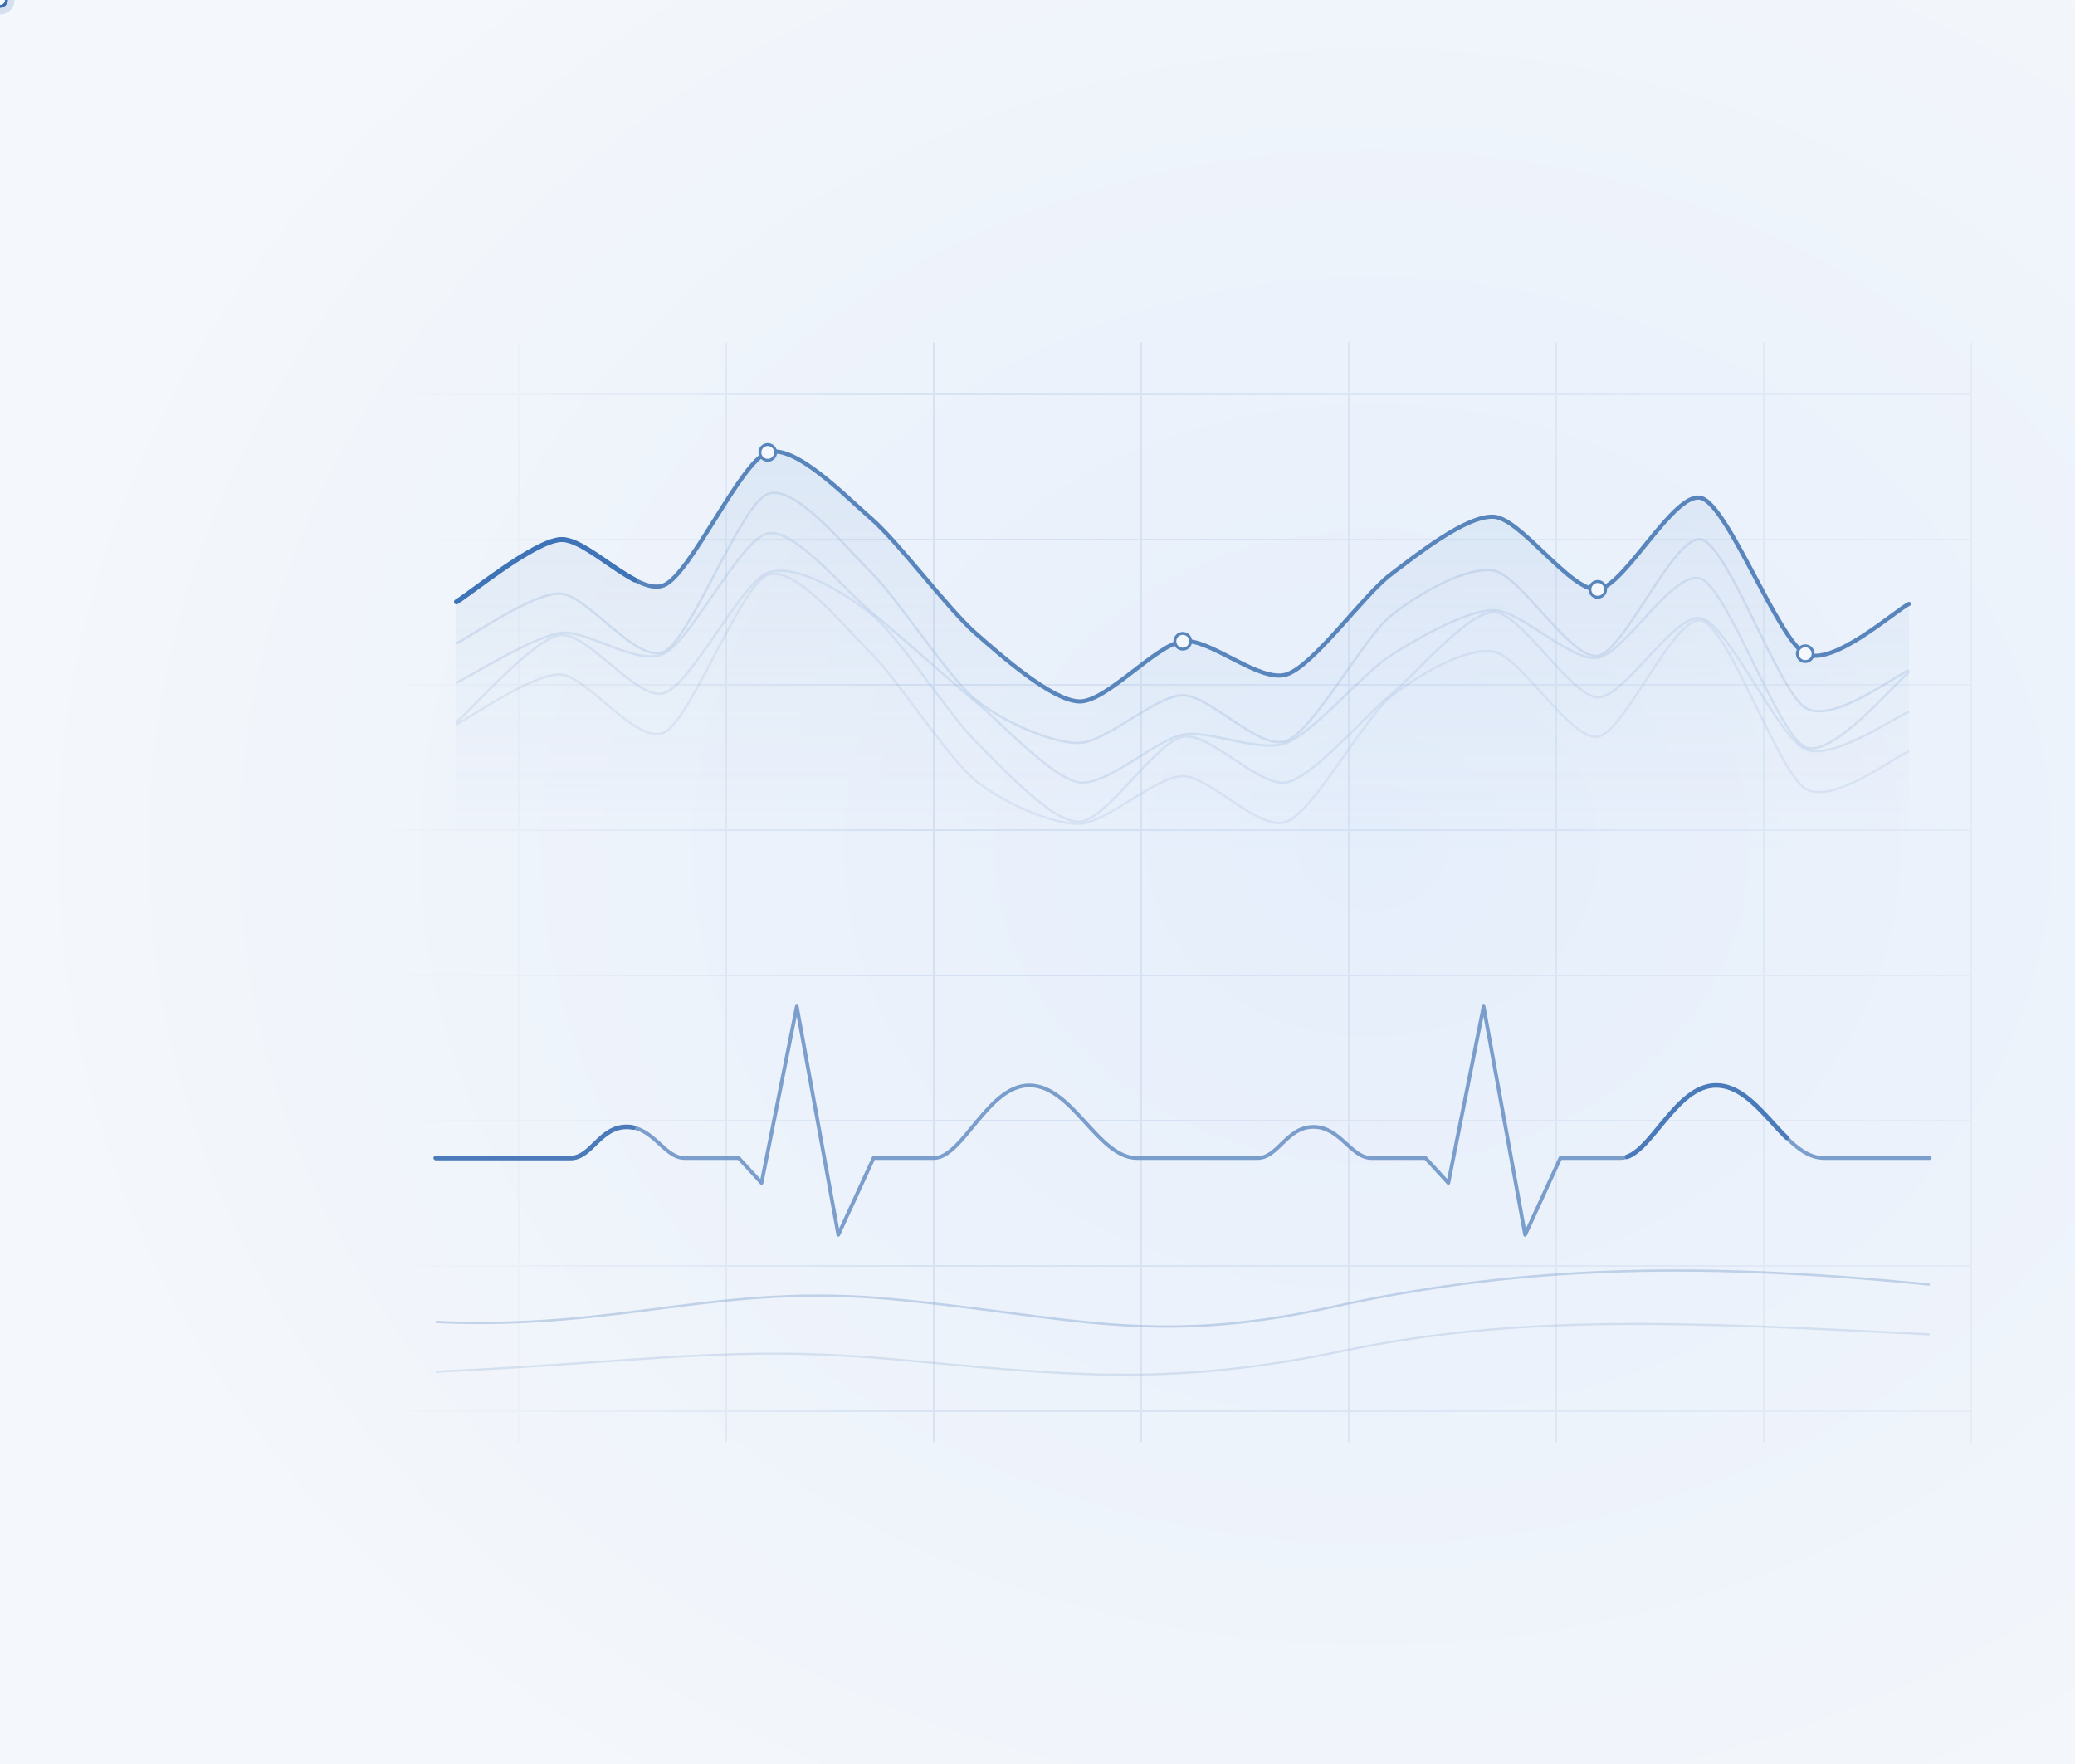
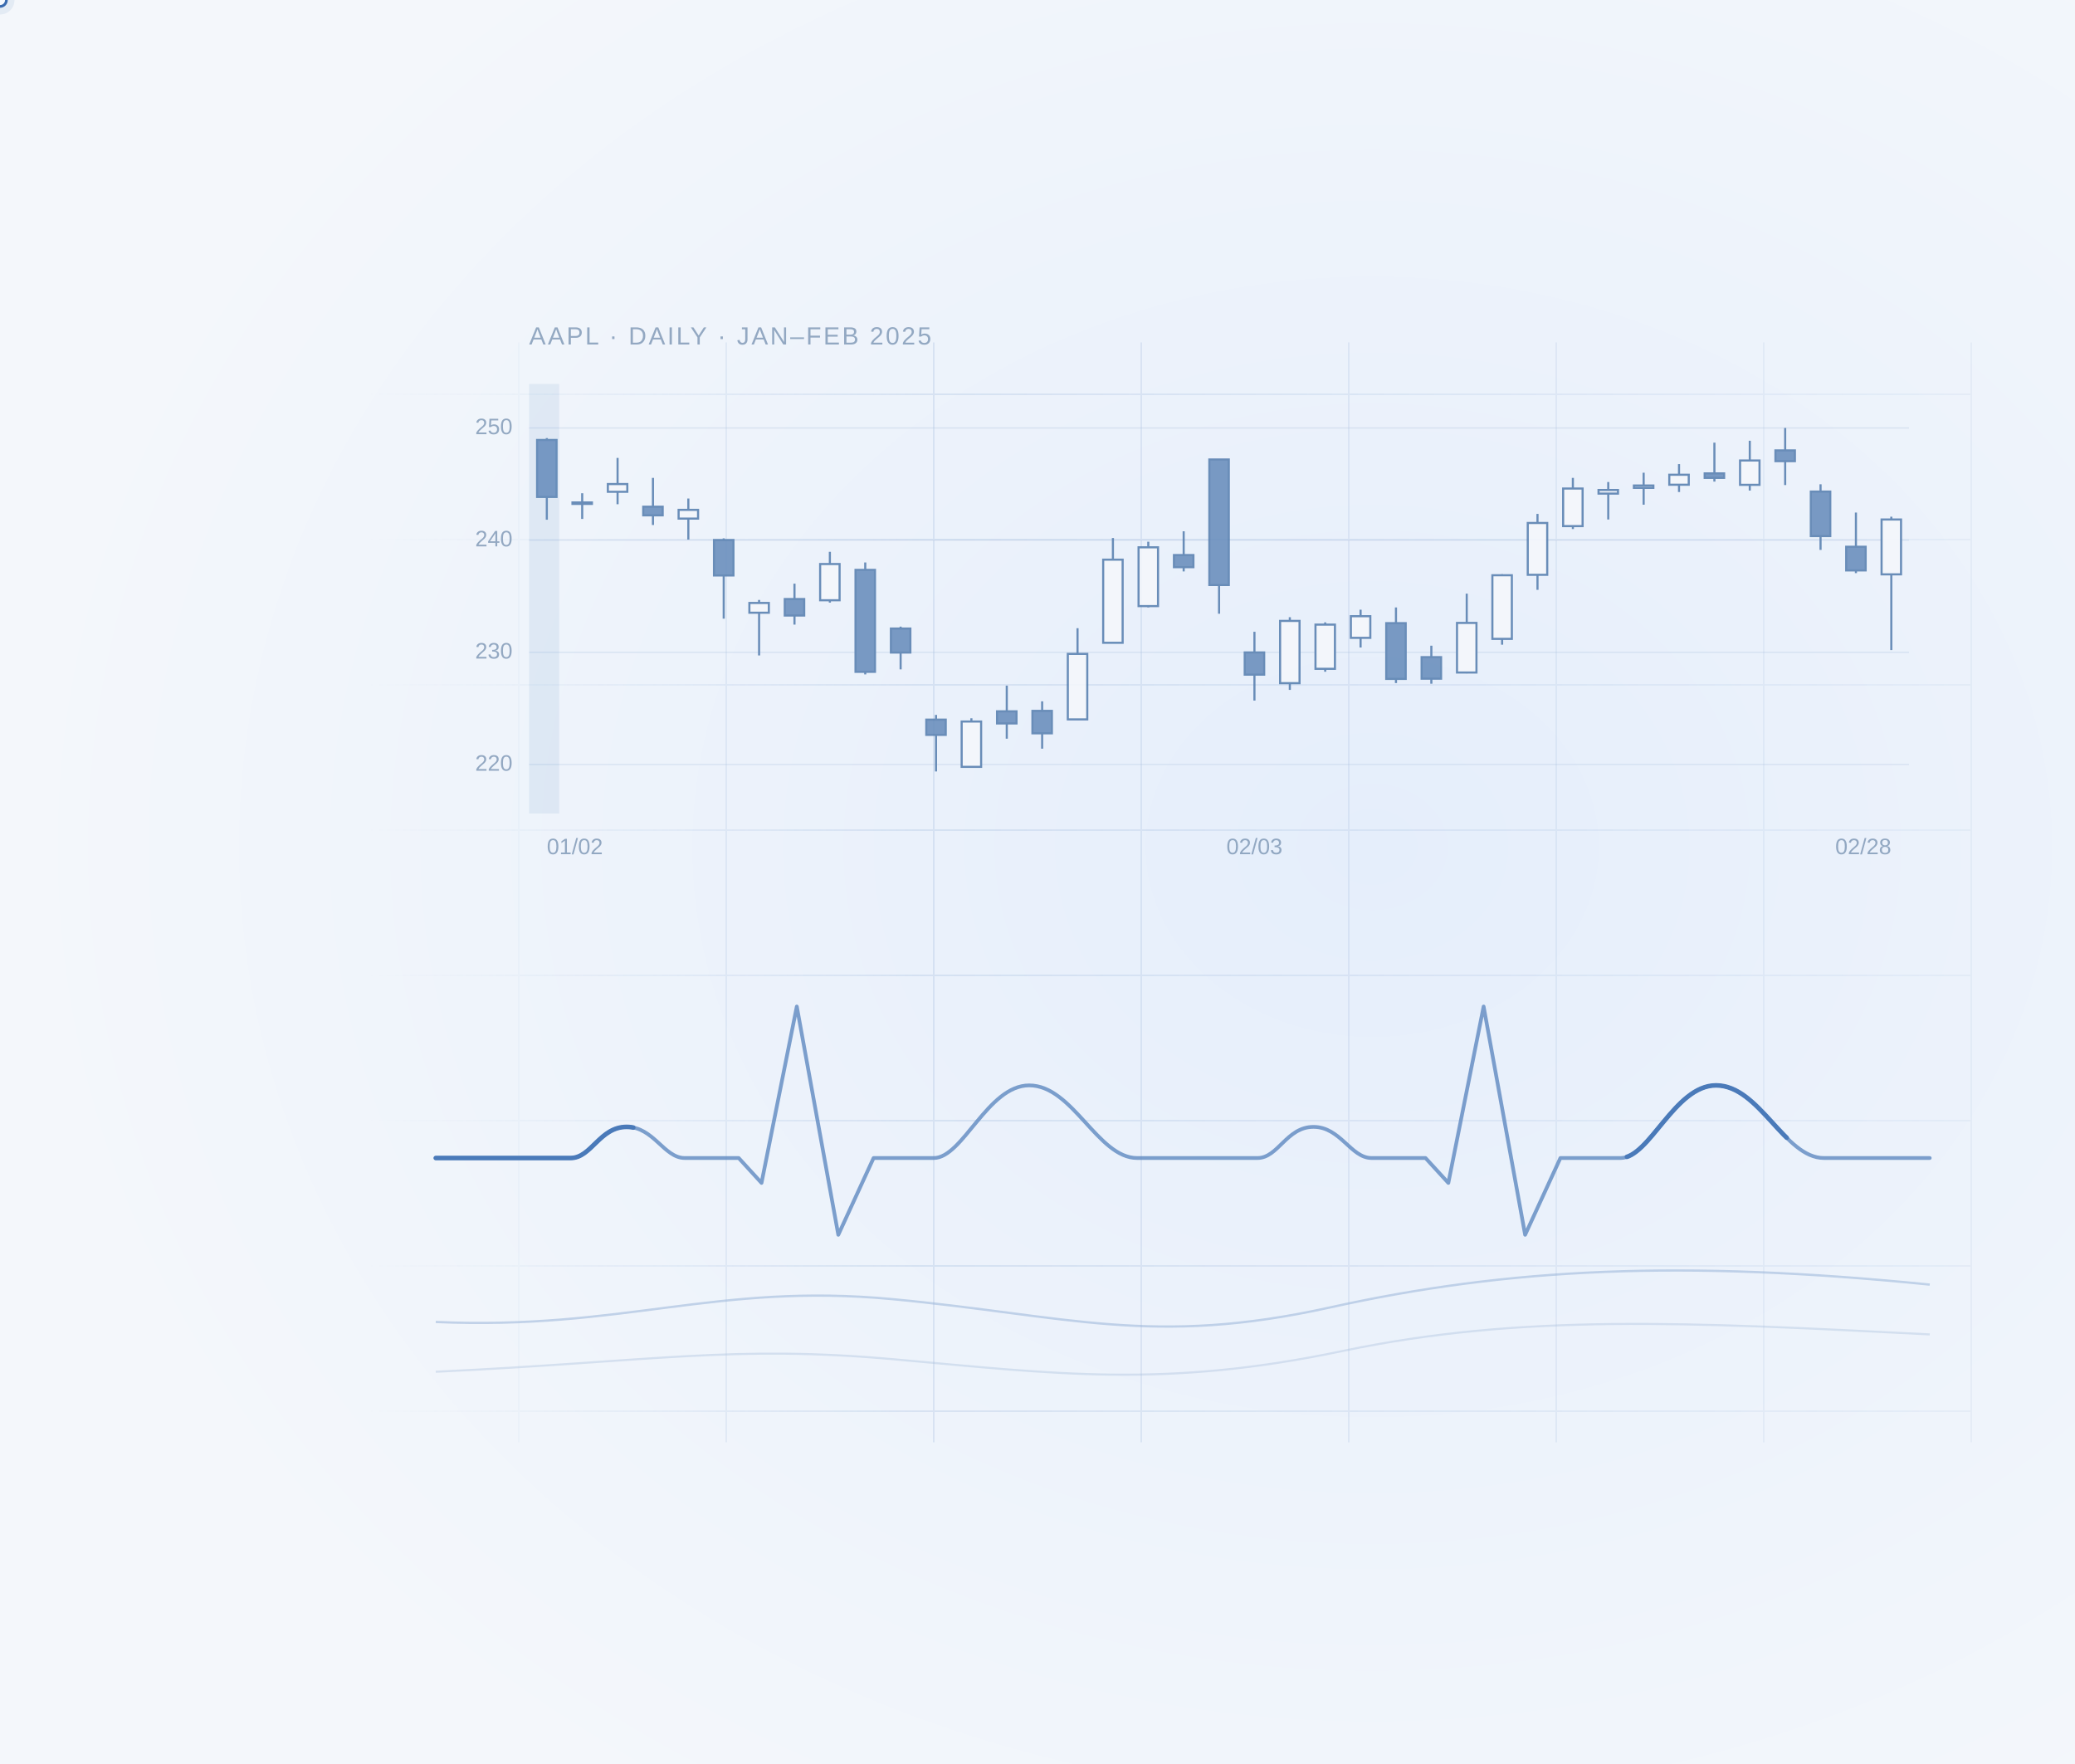
<svg xmlns="http://www.w3.org/2000/svg" viewBox="0 0 1000 850" fill="none">
  <defs>
    <radialGradient id="field" cx="66%" cy="48%" r="65%">
      <stop stop-color="#E5EEFB" />
      <stop offset="1" stop-color="#F4F7FB" />
    </radialGradient>
    <linearGradient id="grid">
      <stop stop-color="#9CB7DB" stop-opacity="0" />
      <stop offset=".35" stop-color="#9CB7DB" stop-opacity=".28" />
      <stop offset="1" stop-color="#9CB7DB" stop-opacity=".12" />
    </linearGradient>
    <linearGradient id="area" x1="0" y1="0" x2="0" y2="1">
      <stop stop-color="#79A0D5" stop-opacity=".14" />
      <stop offset="1" stop-color="#79A0D5" stop-opacity="0" />
    </linearGradient>
  </defs>
  <path fill="url(#field)" d="M0 0H1000V850H0Z" />
  <path d="M175 190H950 M175 260H950 M175 330H950 M175 400H950 M175 470H950 M175 540H950 M175 610H950 M175 680H950 M250 165V695 M350 165V695 M450 165V695 M550 165V695 M650 165V695 M750 165V695 M850 165V695 M950 165V695" stroke="url(#grid)" stroke-width=".8" />
-   <path d="M220 290C226.50 286.10 257.00 261.04 270 260C283.00 258.96 307.00 287.46 320 282C333.00 276.54 357.00 222.16 370 218C383.00 213.84 407.00 238.69 420 250C433.00 261.31 457.00 293.56 470 305C483.00 316.44 507.00 337.48 520 338C533.00 338.52 557.00 310.69 570 309C583.00 307.31 607.00 329.16 620 325C633.00 320.84 657.00 286.88 670 277C683.00 267.12 707.00 248.09 720 249C733.00 249.91 757.00 285.17 770 284C783.00 282.83 807.00 235.97 820 240C833.00 244.03 857.00 308.37 870 315C883.00 321.63 913.50 294.12 920 291L920 410H220Z" fill="url(#area)" />
-   <path d="M220 310C226.50 306.88 257.00 285.48 270 286C283.00 286.52 307.00 320.24 320 314C333.00 307.76 357.00 242.94 370 238C383.00 233.06 407.00 263.13 420 276C433.00 288.87 457.00 326.34 470 337C483.00 347.66 507.00 358.26 520 358C533.00 357.74 557.00 335.13 570 335C583.00 334.87 607.00 361.94 620 357C633.00 352.06 657.00 307.66 670 297C683.00 286.34 707.00 272.53 720 275C733.00 277.47 757.00 317.95 770 316C783.00 314.05 807.00 256.75 820 260C833.00 263.25 857.00 332.81 870 341C883.00 349.19 913.50 325.34 920 323" stroke="#97B2D8" stroke-width="1.1" opacity="0.310" />
-   <path d="M220 329C226.50 325.88 257.00 306.82 270 305C283.00 303.18 307.00 321.24 320 315C333.00 308.76 357.00 259.60 370 257C383.00 254.40 407.00 284.47 420 295C433.00 305.53 457.00 327.34 470 338C483.00 348.66 507.00 374.92 520 377C533.00 379.08 557.00 356.47 570 354C583.00 351.53 607.00 362.94 620 358C633.00 353.06 657.00 324.32 670 316C683.00 307.68 707.00 293.87 720 294C733.00 294.13 757.00 318.95 770 317C783.00 315.05 807.00 273.41 820 279C833.00 284.59 857.00 354.15 870 360C883.00 365.85 913.50 328.68 920 324" stroke="#97B2D8" stroke-width="1.1" opacity="0.275" />
-   <path d="M220 348C226.50 342.54 257.00 307.82 270 306C283.00 304.18 307.00 337.90 320 334C333.00 330.10 357.00 280.94 370 276C383.00 271.06 407.00 285.47 420 296C433.00 306.53 457.00 344.00 470 357C483.00 370.00 507.00 396.26 520 396C533.00 395.74 557.00 357.47 570 355C583.00 352.53 607.00 379.60 620 377C633.00 374.40 657.00 345.66 670 335C683.00 324.34 707.00 294.87 720 295C733.00 295.13 757.00 335.61 770 336C783.00 336.39 807.00 294.75 820 298C833.00 301.25 857.00 355.15 870 361C883.00 366.85 913.50 345.34 920 343" stroke="#97B2D8" stroke-width="1.1" opacity="0.240" />
-   <path d="M220 349C226.50 345.88 257.00 324.48 270 325C283.00 325.52 307.00 359.24 320 353C333.00 346.76 357.00 281.94 370 277C383.00 272.06 407.00 302.13 420 315C433.00 327.87 457.00 365.34 470 376C483.00 386.66 507.00 397.26 520 397C533.00 396.74 557.00 374.13 570 374C583.00 373.87 607.00 400.94 620 396C633.00 391.06 657.00 346.66 670 336C683.00 325.34 707.00 311.53 720 314C733.00 316.47 757.00 356.95 770 355C783.00 353.05 807.00 295.75 820 299C833.00 302.25 857.00 371.81 870 380C883.00 388.19 913.50 364.34 920 362" stroke="#97B2D8" stroke-width="1.1" opacity="0.205" />
-   <path d="M220 290C226.50 286.10 257.00 261.04 270 260C283.00 258.96 307.00 287.46 320 282C333.00 276.54 357.00 222.16 370 218C383.00 213.84 407.00 238.69 420 250C433.00 261.31 457.00 293.56 470 305C483.00 316.44 507.00 337.48 520 338C533.00 338.52 557.00 310.69 570 309C583.00 307.31 607.00 329.16 620 325C633.00 320.84 657.00 286.88 670 277C683.00 267.12 707.00 248.09 720 249C733.00 249.91 757.00 285.17 770 284C783.00 282.83 807.00 235.97 820 240C833.00 244.03 857.00 308.37 870 315C883.00 321.63 913.50 294.12 920 291" stroke="#5985BD" stroke-width="2" stroke-linecap="round" stroke-linejoin="round" />
-   <circle cx="370" cy="218" r="3.8" fill="#F4F7FB" stroke="#5985BD" stroke-width="1.4" />
-   <circle cx="570" cy="309" r="3.8" fill="#F4F7FB" stroke="#5985BD" stroke-width="1.4" />
-   <circle cx="770" cy="284" r="3.8" fill="#F4F7FB" stroke="#5985BD" stroke-width="1.4" />
-   <circle cx="870" cy="315" r="3.8" fill="#F4F7FB" stroke="#5985BD" stroke-width="1.4" />
  <path d="M180 454H950" stroke="url(#grid)" stroke-width="1" />
  <path d="M210 558H275C285 558 289 543 302 543C315 543 320 558 330 558H356L367 570L384 485L404 595L421 558H450C464 558 476 523 496 523C517 523 529 558 548 558H606C616 558 620 543 633 543C646 543 651 558 661 558H687L698 570L715 485L735 595L752 558H781C795 558 807 523 827 523C848 523 860 558 879 558H930" stroke="#648DC3" stroke-width="1.8" stroke-linecap="round" stroke-linejoin="round" opacity=".83" />
  <path d="M210 637C300 641 345 618 430 626S555 649 641 630S811 607 930 619" stroke="#99B4D8" stroke-width="1.1" opacity=".55" />
  <path d="M210 661C315 656 353 648 431 655S561 669 647 651S813 637 930 643" stroke="#ABC0DC" stroke-width="1" opacity=".4" />
  <style>@media(prefers-reduced-motion:reduce){.signal-motion{display:none}}</style>
-   <path class="signal-motion" d="M220 290C226.50 286.10 257.00 261.04 270 260C283.00 258.96 307.00 287.46 320 282C333.00 276.54 357.00 222.16 370 218C383.00 213.84 407.00 238.69 420 250C433.00 261.31 457.00 293.56 470 305C483.00 316.44 507.00 337.48 520 338C533.00 338.52 557.00 310.69 570 309C583.00 307.31 607.00 329.16 620 325C633.00 320.84 657.00 286.88 670 277C683.00 267.12 707.00 248.09 720 249C733.00 249.91 757.00 285.17 770 284C783.00 282.83 807.00 235.97 820 240C833.00 244.03 857.00 308.37 870 315C883.00 321.63 913.50 294.12 920 291" pathLength="1000" fill="none" stroke="#3E73B8" stroke-width="2.4" stroke-linecap="round" stroke-dasharray="100 900">
-     <animate attributeName="stroke-dashoffset" from="0" to="-1000" dur="12s" repeatCount="indefinite" />
-   </path>
-   <g class="signal-motion">
-     <circle r="7" fill="#497ABA" opacity=".10" />
-     <circle r="3.1" fill="#F6FAFF" stroke="#3A6CB0" stroke-width="1.3" />
-     <animateMotion path="M220 290C226.50 286.10 257.00 261.04 270 260C283.00 258.96 307.00 287.46 320 282C333.00 276.54 357.00 222.16 370 218C383.00 213.84 407.00 238.69 420 250C433.00 261.31 457.00 293.56 470 305C483.00 316.44 507.00 337.48 520 338C533.00 338.52 557.00 310.69 570 309C583.00 307.31 607.00 329.16 620 325C633.00 320.84 657.00 286.88 670 277C683.00 267.12 707.00 248.09 720 249C733.00 249.91 757.00 285.17 770 284C783.00 282.83 807.00 235.97 820 240C833.00 244.03 857.00 308.37 870 315C883.00 321.63 913.50 294.12 920 291" dur="12s" repeatCount="indefinite" />
-   </g>
  <path class="signal-motion" d="M210 558H275C285 558 289 543 302 543C315 543 320 558 330 558H356L367 570L384 485L404 595L421 558H450C464 558 476 523 496 523C517 523 529 558 548 558H606C616 558 620 543 633 543C646 543 651 558 661 558H687L698 570L715 485L735 595L752 558H781C795 558 807 523 827 523C848 523 860 558 879 558H930" pathLength="1000" fill="none" stroke="#4A7AB9" stroke-width="2.2" stroke-linecap="round" stroke-dasharray="100 900">
    <animate attributeName="stroke-dashoffset" from="0" to="-1000" dur="10s" repeatCount="indefinite" />
  </path>
  <g class="signal-motion">
    <circle r="7" fill="#497ABA" opacity=".10" />
    <circle r="3.1" fill="#F6FAFF" stroke="#3A6CB0" stroke-width="1.3" />
    <animateMotion path="M210 558H275C285 558 289 543 302 543C315 543 320 558 330 558H356L367 570L384 485L404 595L421 558H450C464 558 476 523 496 523C517 523 529 558 548 558H606C616 558 620 543 633 543C646 543 651 558 661 558H687L698 570L715 485L735 595L752 558H781C795 558 807 523 827 523C848 523 860 558 879 558H930" dur="10s" repeatCount="indefinite" />
  </g>
+   <g opacity=".85">
+     <path d="M255 368.378H920" stroke="#AFC3DE" stroke-width=".6" opacity=".4" />
+     <text x="247" y="371.378" text-anchor="end" fill="#839BB8" font-family="Arial,sans-serif" font-size="10.8">220</text>
+     <path d="M255 314.324H920" stroke="#AFC3DE" stroke-width=".6" opacity=".4" />
+     <text x="247" y="317.324" text-anchor="end" fill="#839BB8" font-family="Arial,sans-serif" font-size="10.8">230</text>
+     <path d="M255 260.270H920" stroke="#AFC3DE" stroke-width=".6" opacity=".4" />
+     <text x="247" y="263.270" text-anchor="end" fill="#839BB8" font-family="Arial,sans-serif" font-size="10.8">240</text>
+     <path d="M255 206.216H920" stroke="#AFC3DE" stroke-width=".6" opacity=".4" />
+     <text x="247" y="209.216" text-anchor="end" fill="#839BB8" font-family="Arial,sans-serif" font-size="10.8">250</text>
+     <g>
+       <path d="M263.526 211.081V250.432" stroke="#527BAD" stroke-width="1.02" />
+       <rect x="258.837" y="212.000" width="9.378" height="27.459" fill="#6489BA" stroke="#527BAD" stroke-width="1.02" />
+     </g>
+     <g>
+       <path d="M280.577 237.676V250.054" stroke="#527BAD" stroke-width="1.02" />
+       <rect x="275.888" y="242.108" width="9.378" height="0.700" fill="#F4F7FB" stroke="#527BAD" stroke-width="1.02" />
+     </g>
+     <g>
+       <path d="M297.628 220.649V242.973" stroke="#527BAD" stroke-width="1.02" />
+       <rect x="292.939" y="233.243" width="9.378" height="3.730" fill="#F4F7FB" stroke="#527BAD" stroke-width="1.02" />
+     </g>
+     <g>
+       <path d="M314.679 230.270V252.973" stroke="#527BAD" stroke-width="1.02" />
+       <rect x="309.990" y="244.162" width="9.378" height="4.162" fill="#6489BA" stroke="#527BAD" stroke-width="1.02" />
+     </g>
+     <g>
+       <path d="M331.731 240.216V260.000" stroke="#527BAD" stroke-width="1.02" />
+       <rect x="327.042" y="245.676" width="9.378" height="4.216" fill="#F4F7FB" stroke="#527BAD" stroke-width="1.02" />
+     </g>
+     <g>
+       <path d="M348.782 259.405V298.108" stroke="#527BAD" stroke-width="1.02" />
+       <rect x="344.093" y="260.216" width="9.378" height="17.081" fill="#6489BA" stroke="#527BAD" stroke-width="1.02" />
+     </g>
+     <g>
+       <path d="M365.833 289.081V315.838" stroke="#527BAD" stroke-width="1.02" />
+       <rect x="361.144" y="290.541" width="9.378" height="4.703" fill="#F4F7FB" stroke="#527BAD" stroke-width="1.02" />
+     </g>
+     <g>
+       <path d="M382.885 281.243V300.973" stroke="#527BAD" stroke-width="1.02" />
+       <rect x="378.196" y="288.649" width="9.378" height="7.946" fill="#6489BA" stroke="#527BAD" stroke-width="1.02" />
+     </g>
+     <g>
+       <path d="M399.936 265.892V290.378" stroke="#527BAD" stroke-width="1.02" />
+       <rect x="395.247" y="271.784" width="9.378" height="17.459" fill="#F4F7FB" stroke="#527BAD" stroke-width="1.02" />
+     </g>
+     <g>
+       <path d="M416.987 271.027V324.973" stroke="#527BAD" stroke-width="1.02" />
+       <rect x="412.298" y="274.595" width="9.378" height="49.135" fill="#6489BA" stroke="#527BAD" stroke-width="1.02" />
+     </g>
+     <g>
+       <path d="M434.038 301.946V322.541" stroke="#527BAD" stroke-width="1.02" />
+       <rect x="429.349" y="302.865" width="9.378" height="11.568" fill="#6489BA" stroke="#527BAD" stroke-width="1.02" />
+     </g>
+     <g>
+       <path d="M451.090 344.486V371.730" stroke="#527BAD" stroke-width="1.02" />
+       <rect x="446.401" y="346.757" width="9.378" height="7.351" fill="#6489BA" stroke="#527BAD" stroke-width="1.02" />
+     </g>
+     <g>
+       <path d="M468.141 346.108V369.514" stroke="#527BAD" stroke-width="1.02" />
+       <rect x="463.452" y="347.676" width="9.378" height="21.838" fill="#F4F7FB" stroke="#527BAD" stroke-width="1.02" />
+     </g>
+     <g>
+       <path d="M485.192 330.378V355.946" stroke="#527BAD" stroke-width="1.02" />
+       <rect x="480.503" y="342.757" width="9.378" height="5.838" fill="#6489BA" stroke="#527BAD" stroke-width="1.02" />
+     </g>
+     <g>
+       <path d="M502.244 337.946V360.757" stroke="#527BAD" stroke-width="1.02" />
+       <rect x="497.554" y="342.541" width="9.378" height="10.811" fill="#6489BA" stroke="#527BAD" stroke-width="1.02" />
+     </g>
+     <g>
+       <path d="M519.295 302.703V346.865" stroke="#527BAD" stroke-width="1.02" />
+       <rect x="514.606" y="315.081" width="9.378" height="31.568" fill="#F4F7FB" stroke="#527BAD" stroke-width="1.02" />
+     </g>
+     <g>
+       <path d="M536.346 259.243V309.946" stroke="#527BAD" stroke-width="1.02" />
+       <rect x="531.657" y="269.676" width="9.378" height="40.054" fill="#F4F7FB" stroke="#527BAD" stroke-width="1.02" />
+     </g>
+     <g>
+       <path d="M553.397 261.027V292.649" stroke="#527BAD" stroke-width="1.02" />
+       <rect x="548.708" y="263.730" width="9.378" height="28.324" fill="#F4F7FB" stroke="#527BAD" stroke-width="1.02" />
+     </g>
+     <g>
+       <path d="M570.449 256.000V275.351" stroke="#527BAD" stroke-width="1.02" />
+       <rect x="565.760" y="267.459" width="9.378" height="5.838" fill="#6489BA" stroke="#527BAD" stroke-width="1.02" />
+     </g>
+     <g>
+       <path d="M587.500 221.405V295.730" stroke="#527BAD" stroke-width="1.02" />
+       <rect x="582.811" y="221.405" width="9.378" height="60.486" fill="#6489BA" stroke="#527BAD" stroke-width="1.02" />
+     </g>
+     <g>
+       <path d="M604.551 304.432V337.568" stroke="#527BAD" stroke-width="1.02" />
+       <rect x="599.862" y="314.378" width="9.378" height="10.703" fill="#6489BA" stroke="#527BAD" stroke-width="1.02" />
+     </g>
+     <g>
+       <path d="M621.603 297.405V332.432" stroke="#527BAD" stroke-width="1.02" />
+       <rect x="616.913" y="299.189" width="9.378" height="30.000" fill="#F4F7FB" stroke="#527BAD" stroke-width="1.02" />
+     </g>
+     <g>
+       <path d="M638.654 299.892V323.676" stroke="#527BAD" stroke-width="1.02" />
+       <rect x="633.965" y="300.973" width="9.378" height="21.297" fill="#F4F7FB" stroke="#527BAD" stroke-width="1.02" />
+     </g>
+     <g>
+       <path d="M655.705 293.784V312.000" stroke="#527BAD" stroke-width="1.02" />
+       <rect x="651.016" y="296.919" width="9.378" height="10.432" fill="#F4F7FB" stroke="#527BAD" stroke-width="1.02" />
+     </g>
+     <g>
+       <path d="M672.756 292.703V329.135" stroke="#527BAD" stroke-width="1.02" />
+       <rect x="668.067" y="300.270" width="9.378" height="26.865" fill="#6489BA" stroke="#527BAD" stroke-width="1.02" />
+     </g>
+     <g>
+       <path d="M689.808 311.135V329.459" stroke="#527BAD" stroke-width="1.02" />
+       <rect x="685.119" y="316.649" width="9.378" height="10.378" fill="#6489BA" stroke="#527BAD" stroke-width="1.02" />
+     </g>
+     <g>
+       <path d="M706.859 286.054V324.432" stroke="#527BAD" stroke-width="1.02" />
+       <rect x="702.170" y="300.162" width="9.378" height="23.892" fill="#F4F7FB" stroke="#527BAD" stroke-width="1.02" />
+     </g>
+     <g>
+       <path d="M723.910 276.703V310.649" stroke="#527BAD" stroke-width="1.02" />
+       <rect x="719.221" y="277.189" width="9.378" height="30.649" fill="#F4F7FB" stroke="#527BAD" stroke-width="1.02" />
+     </g>
+     <g>
+       <path d="M740.962 247.622V284.216" stroke="#527BAD" stroke-width="1.02" />
+       <rect x="736.272" y="252.000" width="9.378" height="24.973" fill="#F4F7FB" stroke="#527BAD" stroke-width="1.02" />
+     </g>
+     <g>
+       <path d="M758.013 230.270V254.919" stroke="#527BAD" stroke-width="1.02" />
+       <rect x="753.324" y="235.405" width="9.378" height="18.108" fill="#F4F7FB" stroke="#527BAD" stroke-width="1.02" />
+     </g>
+     <g>
+       <path d="M775.064 232.270V250.324" stroke="#527BAD" stroke-width="1.02" />
+       <rect x="770.375" y="236.108" width="9.378" height="1.730" fill="#F4F7FB" stroke="#527BAD" stroke-width="1.02" />
+     </g>
+     <g>
+       <path d="M792.115 227.784V243.189" stroke="#527BAD" stroke-width="1.02" />
+       <rect x="787.426" y="233.946" width="9.378" height="1.135" fill="#F4F7FB" stroke="#527BAD" stroke-width="1.02" />
+     </g>
+     <g>
+       <path d="M809.167 223.622V237.081" stroke="#527BAD" stroke-width="1.02" />
+       <rect x="804.478" y="228.757" width="9.378" height="4.811" fill="#F4F7FB" stroke="#527BAD" stroke-width="1.02" />
+     </g>
+     <g>
+       <path d="M826.218 213.297V232.054" stroke="#527BAD" stroke-width="1.02" />
+       <rect x="821.529" y="228.108" width="9.378" height="2.162" fill="#6489BA" stroke="#527BAD" stroke-width="1.02" />
+     </g>
+     <g>
+       <path d="M843.269 212.378V236.378" stroke="#527BAD" stroke-width="1.02" />
+       <rect x="838.580" y="221.892" width="9.378" height="11.730" fill="#F4F7FB" stroke="#527BAD" stroke-width="1.02" />
+     </g>
+     <g>
+       <path d="M860.321 206.216V233.730" stroke="#527BAD" stroke-width="1.02" />
+       <rect x="855.631" y="217.027" width="9.378" height="5.189" fill="#6489BA" stroke="#527BAD" stroke-width="1.02" />
+     </g>
+     <g>
+       <path d="M877.372 233.351V264.973" stroke="#527BAD" stroke-width="1.02" />
+       <rect x="872.683" y="236.865" width="9.378" height="21.459" fill="#6489BA" stroke="#527BAD" stroke-width="1.02" />
+     </g>
+     <g>
+       <path d="M894.423 246.973V276.162" stroke="#527BAD" stroke-width="1.02" />
+       <rect x="889.734" y="263.459" width="9.378" height="11.405" fill="#6489BA" stroke="#527BAD" stroke-width="1.02" />
+     </g>
+     <g>
+       <path d="M911.474 248.973V313.243" stroke="#527BAD" stroke-width="1.02" />
+       <rect x="906.785" y="250.324" width="9.378" height="26.432" fill="#F4F7FB" stroke="#527BAD" stroke-width="1.02" />
+     </g>
+     <text x="263.526" y="411.600" text-anchor="start" fill="#839BB8" font-family="Arial,sans-serif" font-size="10.8">01/02</text>
+     <text x="604.551" y="411.600" text-anchor="middle" fill="#839BB8" font-family="Arial,sans-serif" font-size="10.8">02/03</text>
+     <text x="911.474" y="411.600" text-anchor="end" fill="#839BB8" font-family="Arial,sans-serif" font-size="10.8">02/28</text>
+     <rect class="signal-motion" x="255" y="185" width="14.494" height="207" fill="#477CBF" opacity=".12">
+       <animate attributeName="x" values="255;902.949" dur="12s" repeatCount="indefinite" />
+     </rect>
+     <text x="255" y="166" fill="#839BB8" font-family="Arial,sans-serif" font-size="12" letter-spacing="1">AAPL · DAILY · JAN–FEB 2025</text>
+   </g>
</svg>
